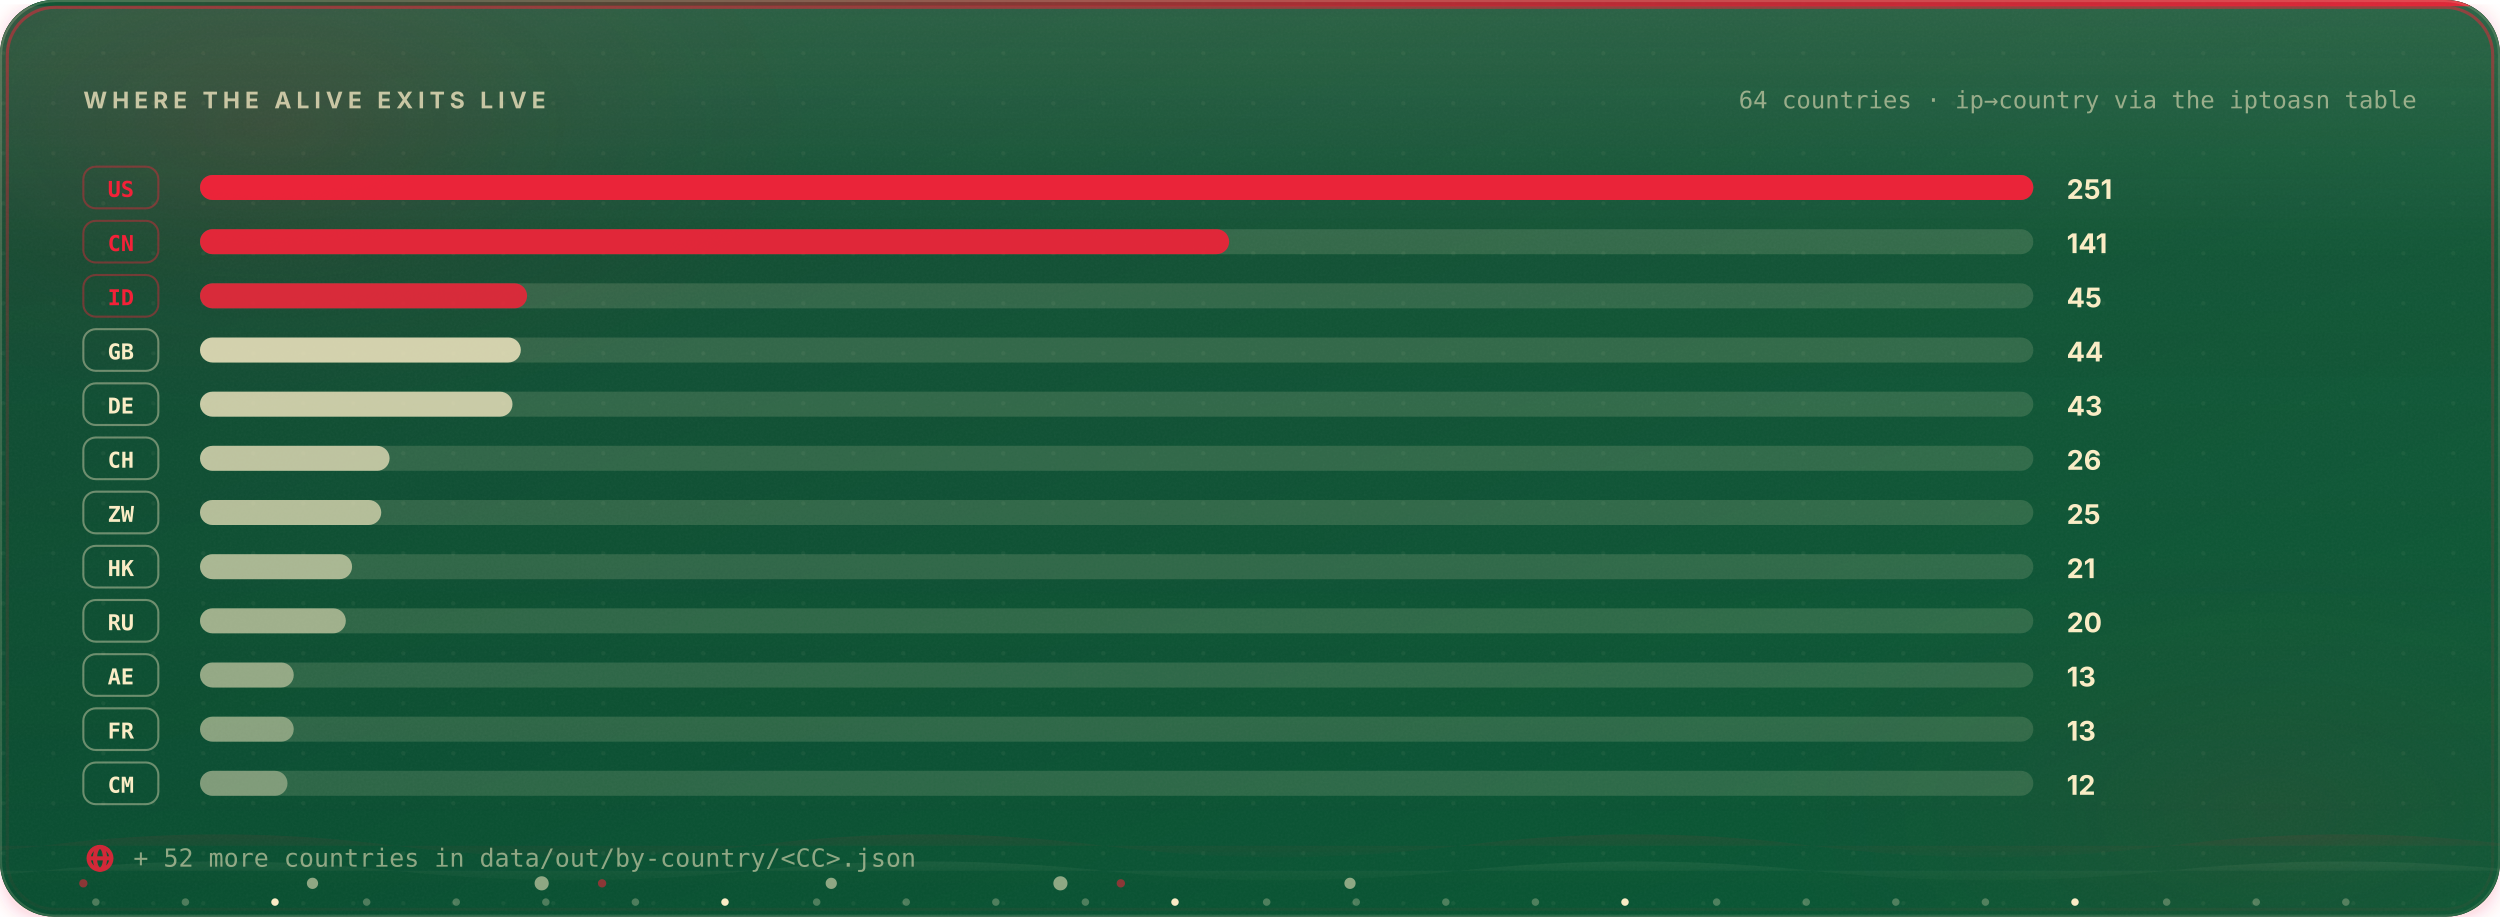
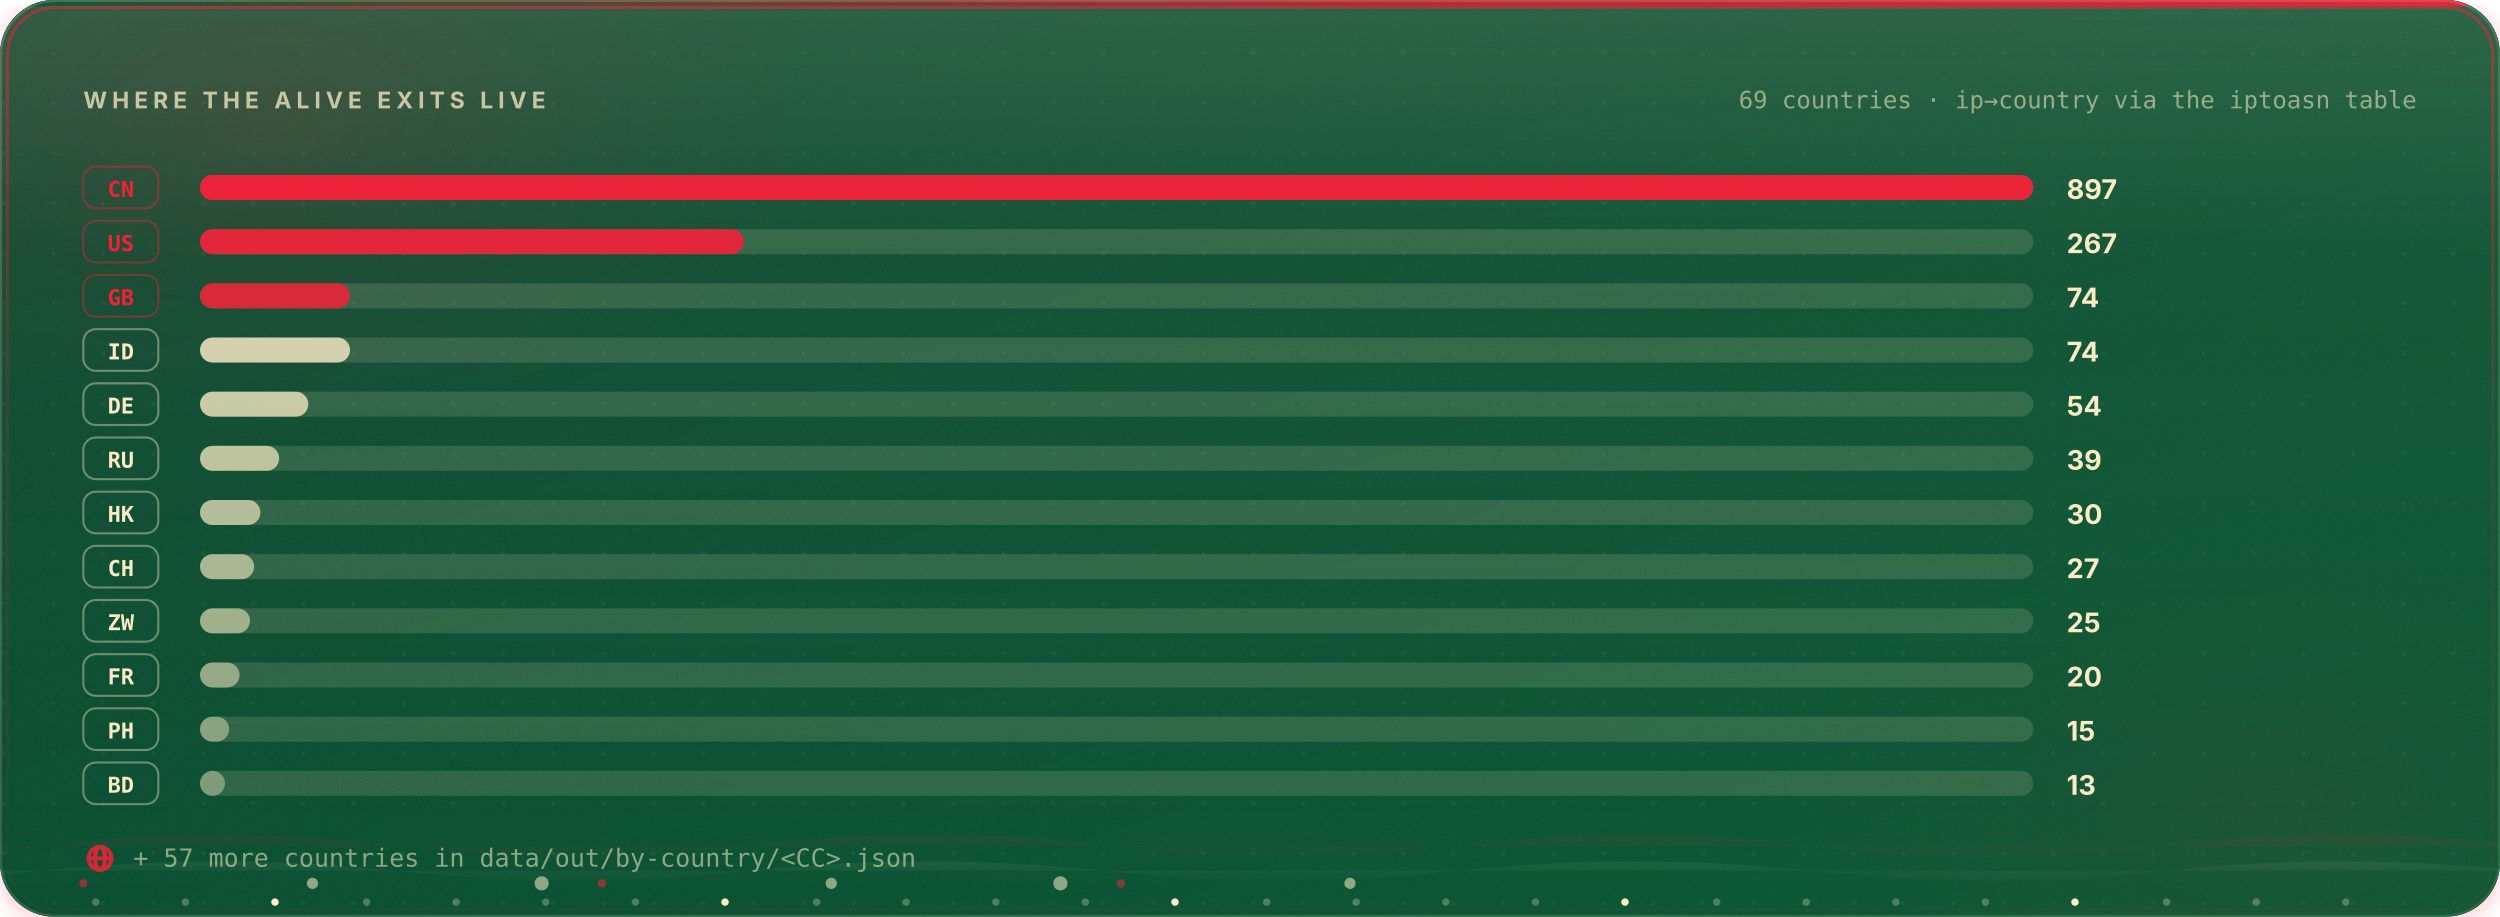
<svg xmlns="http://www.w3.org/2000/svg" width="1200" height="440" viewBox="0 0 1200 440" role="img">
  <defs>
    <linearGradient id="bg-dark" gradientUnits="objectBoundingBox" x1="0.0" y1="0.0" x2="1.0" y2="1.0">
      <stop offset="0" stop-color="#08442C" stop-opacity="1" />
      <stop offset="1" stop-color="#085834" stop-opacity="1" />
    </linearGradient>
    <linearGradient id="tint-dark" gradientUnits="objectBoundingBox" x1="0.0" y1="0.0" x2="0" y2="1">
      <stop offset="0" stop-color="#FAECC5" stop-opacity="0.05" />
      <stop offset="1" stop-color="#FAECC5" stop-opacity="0" />
    </linearGradient>
    <linearGradient id="inner-dark" gradientUnits="objectBoundingBox" x1="0.0" y1="0.0" x2="0" y2="1">
      <stop offset="0" stop-color="#FAECC5" stop-opacity="0.1" />
      <stop offset="0.28" stop-color="#FAECC5" stop-opacity="0" />
    </linearGradient>
    <linearGradient id="topbar-dark" gradientUnits="userSpaceOnUse" x1="0" y1="1.5" x2="1200" y2="1.5">
      <stop offset="0" stop-color="#085834" stop-opacity="0.9" />
      <stop offset="0.55" stop-color="#BD2632" stop-opacity="0.9" />
      <stop offset="1" stop-color="#F32138" stop-opacity="0.9" />
    </linearGradient>
    <linearGradient id="hero-dark" gradientUnits="objectBoundingBox" x1="0.0" y1="0.0" x2="0" y2="1">
      <stop offset="0" stop-color="#F32138" stop-opacity="1" />
      <stop offset="0.55" stop-color="#BD2632" stop-opacity="1" />
      <stop offset="1" stop-color="#FAECC5" stop-opacity="1" />
    </linearGradient>
    <linearGradient id="word-dark" gradientUnits="objectBoundingBox" x1="0" y1="0" x2="1" y2="0">
      <stop offset="0" stop-color="#FAECC5" stop-opacity="1" />
      <stop offset="0.6" stop-color="#F32138" stop-opacity="1" />
      <stop offset="1" stop-color="#BD2632" stop-opacity="1" />
    </linearGradient>
    <linearGradient id="ib-dark" gradientUnits="objectBoundingBox" x1="0.0" y1="0.0" x2="0" y2="1">
      <stop offset="0" stop-color="#F32138" stop-opacity="0.5" />
      <stop offset="0.45" stop-color="#F32138" stop-opacity="0.16" />
      <stop offset="1" stop-color="#F32138" stop-opacity="0.05" />
    </linearGradient>
    <linearGradient id="border-dark" gradientUnits="objectBoundingBox" x1="0.0" y1="0.0" x2="1.0" y2="1.0">
      <stop offset="0" stop-color="#FAECC5" stop-opacity="0.2" />
      <stop offset="1" stop-color="#FAECC5" stop-opacity="0.11" />
    </linearGradient>
    <linearGradient id="div-dark" gradientUnits="objectBoundingBox" x1="0.0" y1="0.0" x2="1" y2="0">
      <stop offset="0" stop-color="#FAECC5" stop-opacity="0.16" />
      <stop offset="1" stop-color="#FAECC5" stop-opacity="0.056" />
    </linearGradient>
    <radialGradient id="glow-dark" cx="0.5" cy="0.5" r="0.5">
      <stop offset="0" stop-color="#F32138" stop-opacity="0.55" />
      <stop offset="0.55" stop-color="#F32138" stop-opacity="0.18" />
      <stop offset="1" stop-color="#F32138" stop-opacity="0" />
    </radialGradient>
    <linearGradient id="shine-dark" gradientUnits="objectBoundingBox" x1="0.0" y1="0.0" x2="1" y2="0">
      <stop offset="0" stop-color="#FAECC5" stop-opacity="0" />
      <stop offset="0.5" stop-color="#FAECC5" stop-opacity="0.06" />
      <stop offset="1" stop-color="#FAECC5" stop-opacity="0" />
    </linearGradient>
    <linearGradient id="wavea-dark" gradientUnits="objectBoundingBox" x1="0.0" y1="0.0" x2="0" y2="1">
      <stop offset="0" stop-color="#F32138" stop-opacity="0.1" />
      <stop offset="1" stop-color="#F32138" stop-opacity="0.02" />
    </linearGradient>
    <linearGradient id="waveb-dark" gradientUnits="objectBoundingBox" x1="0.0" y1="0.0" x2="0" y2="1">
      <stop offset="0" stop-color="#FAECC5" stop-opacity="0.07" />
      <stop offset="1" stop-color="#FAECC5" stop-opacity="0.014" />
    </linearGradient>
    <pattern id="grid-dark" width="24" height="24" patternUnits="userSpaceOnUse">
      <circle cx="1.6" cy="1.6" r="1.05" fill="#FAECC5" />
    </pattern>
    <filter id="grain-dark" x="0" y="0" width="100%" height="100%">
      <feTurbulence type="fractalNoise" baseFrequency="0.9" numOctaves="2" stitchTiles="stitch" result="n" />
      <feColorMatrix in="n" type="saturate" values="0" result="m" />
      <feComposite in="m" in2="SourceGraphic" operator="in" />
    </filter>
    <filter id="shadow-dark" x="-15%" y="-15%" width="130%" height="140%">
      <feDropShadow dx="0" dy="10" stdDeviation="16" flood-color="#F32138" flood-opacity="0.20" />
      <feDropShadow dx="0" dy="2" stdDeviation="5" flood-color="#F32138" flood-opacity="0.25" />
    </filter>
    <clipPath id="clip-dark">
      <rect x="0" y="0" width="1200" height="440" rx="26" />
    </clipPath>
  </defs>
  <style>
      @keyframes fl-dark {
        0% { transform: translateY(0); opacity: 0; }
        12% { opacity: 0.85; }
        80% { opacity: 0.45; }
        100% { transform: translateY(-330px); opacity: 0; }
      }
      .pt-dark { animation: fl-dark 9s linear infinite; }

      @keyframes sw-dark {
        0%, 52% { transform: translateX(0) skewX(-20deg); }
        100% { transform: translateX(1900px) skewX(-20deg); }
      }
      .sweep-dark { animation: sw-dark 7.5s ease-in-out infinite; }

      @keyframes wvm-dark { to { transform: translateX(-170px); } }
      .wv-dark { animation: wvm-dark 9s ease-in-out infinite alternate; }
      .wv2-dark { animation-duration: 14s; }

      @keyframes sp-dark { to { transform: rotate(360deg); } }
      .spin-dark { transform-box: fill-box; transform-origin: center;
                  animation: sp-dark 8s linear infinite; }
      .rev-dark { animation-direction: reverse; }

      @keyframes bt-dark { 50% { transform: scale(1.12); } }
      .beat-dark { transform-box: fill-box; transform-origin: center;
                  animation: bt-dark 2.4s ease-in-out infinite; }

      @keyframes gw-dark { 50% { opacity: 0.55; } }
      .glowG-dark { animation: gw-dark 3.2s ease-in-out infinite; }

      @keyframes shn-dark {
        0%, 46% { transform: translateX(-540px); }
        100% { transform: translateX(1620px); }
      }
      .shn-dark { animation: shn-dark 5.5s ease-in-out infinite; }

      @keyframes bgl-dark { 0%, 100% { opacity: 0.35; } 12% { opacity: 1; } }
      .bgl-dark { animation: bgl-dark 2.2s ease-in-out infinite; }

      @keyframes dsh-dark { to { stroke-dashoffset: -36; } }
      .dash-dark { stroke-dasharray: 8 10; animation: dsh-dark 1.2s linear infinite; }

      @keyframes pk-dark {
        0% { transform: translateX(0); opacity: 0; }
        10% { opacity: 1; }
        88% { opacity: 1; }
        100% { transform: translateX(var(--d, 200px)); opacity: 0; }
      }
      .pk-dark { animation: pk-dark 2.6s linear infinite; }

      @keyframes pkv-dark {
        0% { transform: translateY(0); opacity: 0; }
        10% { opacity: 1; }
        88% { opacity: 1; }
        100% { transform: translateY(var(--dy, 40px)); opacity: 0; }
      }
      .pkv-dark { animation: pkv-dark 2.6s linear infinite; }

      @keyframes pls-dark {
        0% { transform: scale(0.55); opacity: 0.85; }
        100% { transform: scale(2.4); opacity: 0; }
      }
      .pls-dark { transform-box: fill-box; transform-origin: center;
                 animation: pls-dark 2.4s ease-out infinite; }

      @keyframes flt-dark { 50% { transform: translateY(-6px); } }
      .flt-dark { animation: flt-dark 6s ease-in-out infinite; }

      @keyframes grw-dark { from { transform: scaleX(0); } }
      .grow-dark { transform-box: fill-box; transform-origin: left center;
                  animation: grw-dark 1.5s 0.2s ease-out both; }

      @media (prefers-reduced-motion: reduce) {
        .pt-dark,.sweep-dark,.wv-dark,.spin-dark,.rev-dark,.beat-dark,.glowG-dark,.shn-dark,.bgl-dark,.dash-dark,.pk-dark,.pkv-dark,.pls-dark,.flt-dark,.grow-dark { animation: none; }
      }
    </style>
  <g filter="url(#shadow-dark)">
    <rect width="1200" height="440" rx="26" fill="#08442C" />
  </g>
  <g clip-path="url(#clip-dark)">
    <rect width="1200" height="440" fill="url(#bg-dark)" />
    <rect width="1200" height="440" fill="url(#tint-dark)" />
    <rect width="1200" height="440" fill="url(#inner-dark)" />
    <rect width="1200" height="440" fill="url(#grid-dark)" opacity="0.05" />
    <rect width="1200" height="440" fill="#FAECC5" filter="url(#grain-dark)" opacity="0.045" />
    <ellipse cx="130" cy="60" rx="260" ry="140" fill="url(#glow-dark)" opacity="0.22" />
    <ellipse cx="1090" cy="390" rx="240" ry="130" fill="url(#glow-dark)" opacity="0.14" />
    <path class="wv-dark" d="M -320 406 q 85.0 -11 170 0 q 85.0 11 170 0 q 85.0 -11 170 0 q 85.0 11 170 0 q 85.0 -11 170 0 q 85.0 11 170 0 q 85.0 -11 170 0 q 85.0 11 170 0 q 85.0 -11 170 0 q 85.0 11 170 0 q 85.0 -11 170 0 q 85.0 11 170 0 q 85.0 -11 170 0" fill="url(#wavea-dark)" opacity="0.8" />
    <path class="wv-dark wv2-dark" d="M -320 418 q 85.0 -9 170 0 q 85.0 9 170 0 q 85.0 -9 170 0 q 85.0 9 170 0 q 85.0 -9 170 0 q 85.0 9 170 0 q 85.0 -9 170 0 q 85.0 9 170 0 q 85.0 -9 170 0 q 85.0 9 170 0 q 85.0 -9 170 0 q 85.0 9 170 0 q 85.0 -9 170 0" fill="url(#waveb-dark)" opacity="0.9" />
    <rect width="1200" height="3" fill="url(#topbar-dark)" />
    <g class="sweep-dark">
      <rect x="-320" y="-60" width="230" height="560" fill="url(#shine-dark)" opacity="0.75" />
    </g>
    <circle class="pt-dark" cx="40" cy="424" r="2.0" fill="#F32138" opacity="0.55" style="animation-duration:8.0s;animation-delay:-0.0s" />
    <circle class="pt-dark" cx="150" cy="424" r="2.7" fill="#FAECC5" opacity="0.55" style="animation-duration:9.7s;animation-delay:-0.9s" />
    <circle class="pt-dark" cx="260" cy="424" r="3.4" fill="#FAECC5" opacity="0.55" style="animation-duration:11.4s;animation-delay:-1.8s" />
    <circle class="pt-dark" cx="289" cy="424" r="2.0" fill="#F32138" opacity="0.55" style="animation-duration:13.1s;animation-delay:-2.7s" />
    <circle class="pt-dark" cx="399" cy="424" r="2.7" fill="#FAECC5" opacity="0.55" style="animation-duration:8.0s;animation-delay:-3.6s" />
    <circle class="pt-dark" cx="509" cy="424" r="3.4" fill="#FAECC5" opacity="0.55" style="animation-duration:9.7s;animation-delay:-4.5s" />
    <circle class="pt-dark" cx="538" cy="424" r="2.0" fill="#F32138" opacity="0.55" style="animation-duration:11.4s;animation-delay:-5.4s" />
    <circle class="pt-dark" cx="648" cy="424" r="2.7" fill="#FAECC5" opacity="0.55" style="animation-duration:13.1s;animation-delay:-6.3s" />
    <circle cx="46" cy="433" r="1.8" fill="#FAECC5" opacity="0.28" />
    <circle cx="89" cy="433" r="1.8" fill="#FAECC5" opacity="0.28" />
    <circle class="bgl-dark" cx="132" cy="433" r="1.8" fill="#FAECC5" style="animation-delay:-0.46s" />
    <circle cx="176" cy="433" r="1.8" fill="#FAECC5" opacity="0.28" />
    <circle cx="219" cy="433" r="1.8" fill="#FAECC5" opacity="0.28" />
    <circle cx="262" cy="433" r="1.8" fill="#FAECC5" opacity="0.28" />
    <circle cx="305" cy="433" r="1.8" fill="#FAECC5" opacity="0.28" />
    <circle class="bgl-dark" cx="348" cy="433" r="1.8" fill="#FAECC5" style="animation-delay:-1.61s" />
    <circle cx="392" cy="433" r="1.8" fill="#FAECC5" opacity="0.28" />
    <circle cx="435" cy="433" r="1.8" fill="#FAECC5" opacity="0.28" />
    <circle cx="478" cy="433" r="1.8" fill="#FAECC5" opacity="0.28" />
    <circle cx="521" cy="433" r="1.8" fill="#FAECC5" opacity="0.28" />
    <circle class="bgl-dark" cx="564" cy="433" r="1.8" fill="#FAECC5" style="animation-delay:-2.76s" />
    <circle cx="608" cy="433" r="1.8" fill="#FAECC5" opacity="0.28" />
    <circle cx="651" cy="433" r="1.8" fill="#FAECC5" opacity="0.28" />
    <circle cx="694" cy="433" r="1.8" fill="#FAECC5" opacity="0.28" />
    <circle cx="737" cy="433" r="1.8" fill="#FAECC5" opacity="0.28" />
    <circle class="bgl-dark" cx="780" cy="433" r="1.8" fill="#FAECC5" style="animation-delay:-3.91s" />
    <circle cx="824" cy="433" r="1.8" fill="#FAECC5" opacity="0.28" />
    <circle cx="867" cy="433" r="1.8" fill="#FAECC5" opacity="0.28" />
    <circle cx="910" cy="433" r="1.8" fill="#FAECC5" opacity="0.28" />
    <circle cx="953" cy="433" r="1.8" fill="#FAECC5" opacity="0.28" />
    <circle class="bgl-dark" cx="996" cy="433" r="1.8" fill="#FAECC5" style="animation-delay:-5.06s" />
    <circle cx="1040" cy="433" r="1.8" fill="#FAECC5" opacity="0.28" />
    <circle cx="1083" cy="433" r="1.8" fill="#FAECC5" opacity="0.28" />
    <circle cx="1126" cy="433" r="1.8" fill="#FAECC5" opacity="0.28" />
  </g>
  <rect x="3.5" y="3.5" width="1193" height="433" rx="23" fill="none" stroke="url(#ib-dark)" stroke-width="1.5" />
  <rect x="0.5" y="0.5" width="1199" height="439" rx="26" fill="none" stroke="url(#border-dark)" stroke-width="1" />
  <text x="40" y="52" font-family="Space Grotesk, Inter, system-ui, -apple-system, Segoe UI, sans-serif" font-size="11" font-weight="700" fill="#FAECC5" text-anchor="start" letter-spacing="2.4" opacity="0.75">WHERE THE ALIVE EXITS LIVE</text>
-   <text x="1160" y="52" font-family="IBM Plex Mono, ui-monospace, SFMono-Regular, Menlo, monospace" font-size="11.5" font-weight="500" fill="#FAECC5" text-anchor="end" opacity="0.55">64 countries · ip→country via the iptoasn table</text>
+   <text x="1160" y="52" font-family="IBM Plex Mono, ui-monospace, SFMono-Regular, Menlo, monospace" font-size="11.5" font-weight="500" fill="#FAECC5" text-anchor="end" opacity="0.55">69 countries · ip→country via the iptoasn table</text>
  <rect x="40" y="80" width="36" height="20" rx="6" fill="none" stroke="#F32138" stroke-opacity="0.4" stroke-width="1" />
-   <text x="58" y="94.5" font-family="IBM Plex Mono, ui-monospace, SFMono-Regular, Menlo, monospace" font-size="10.5" font-weight="700" fill="#F32138" text-anchor="middle">US</text>
+   <text x="58" y="94.5" font-family="IBM Plex Mono, ui-monospace, SFMono-Regular, Menlo, monospace" font-size="10.5" font-weight="700" fill="#F32138" text-anchor="middle">CN</text>
  <rect x="96" y="84" width="880" height="12" rx="6" fill="#FAECC5" fill-opacity="0.14" />
  <rect class="grow-dark" x="96" y="84" width="880" height="12" rx="6" fill="#F32138" fill-opacity="0.95" style="animation-delay:0.15s" />
-   <text x="992" y="95.5" font-family="Space Grotesk, Inter, system-ui, -apple-system, Segoe UI, sans-serif" font-size="13" font-weight="700" fill="#FAECC5" text-anchor="start">251</text>
+   <text x="992" y="95.5" font-family="Space Grotesk, Inter, system-ui, -apple-system, Segoe UI, sans-serif" font-size="13" font-weight="700" fill="#FAECC5" text-anchor="start">897</text>
  <rect x="40" y="106" width="36" height="20" rx="6" fill="none" stroke="#F32138" stroke-opacity="0.4" stroke-width="1" />
-   <text x="58" y="120.5" font-family="IBM Plex Mono, ui-monospace, SFMono-Regular, Menlo, monospace" font-size="10.5" font-weight="700" fill="#F32138" text-anchor="middle">CN</text>
+   <text x="58" y="120.5" font-family="IBM Plex Mono, ui-monospace, SFMono-Regular, Menlo, monospace" font-size="10.5" font-weight="700" fill="#F32138" text-anchor="middle">US</text>
  <rect x="96" y="110" width="880" height="12" rx="6" fill="#FAECC5" fill-opacity="0.14" />
-   <rect class="grow-dark" x="96" y="110" width="494" height="12" rx="6" fill="#F32138" fill-opacity="0.90" style="animation-delay:0.22s" />
-   <text x="992" y="121.5" font-family="Space Grotesk, Inter, system-ui, -apple-system, Segoe UI, sans-serif" font-size="13" font-weight="700" fill="#FAECC5" text-anchor="start">141</text>
+   <rect class="grow-dark" x="96" y="110" width="261" height="12" rx="6" fill="#F32138" fill-opacity="0.90" style="animation-delay:0.22s" />
+   <text x="992" y="121.5" font-family="Space Grotesk, Inter, system-ui, -apple-system, Segoe UI, sans-serif" font-size="13" font-weight="700" fill="#FAECC5" text-anchor="start">267</text>
  <rect x="40" y="132" width="36" height="20" rx="6" fill="none" stroke="#F32138" stroke-opacity="0.4" stroke-width="1" />
-   <text x="58" y="146.5" font-family="IBM Plex Mono, ui-monospace, SFMono-Regular, Menlo, monospace" font-size="10.5" font-weight="700" fill="#F32138" text-anchor="middle">ID</text>
+   <text x="58" y="146.5" font-family="IBM Plex Mono, ui-monospace, SFMono-Regular, Menlo, monospace" font-size="10.5" font-weight="700" fill="#F32138" text-anchor="middle">GB</text>
  <rect x="96" y="136" width="880" height="12" rx="6" fill="#FAECC5" fill-opacity="0.14" />
-   <rect class="grow-dark" x="96" y="136" width="157" height="12" rx="6" fill="#F32138" fill-opacity="0.85" style="animation-delay:0.29s" />
-   <text x="992" y="147.5" font-family="Space Grotesk, Inter, system-ui, -apple-system, Segoe UI, sans-serif" font-size="13" font-weight="700" fill="#FAECC5" text-anchor="start">45</text>
+   <rect class="grow-dark" x="96" y="136" width="72" height="12" rx="6" fill="#F32138" fill-opacity="0.85" style="animation-delay:0.29s" />
+   <text x="992" y="147.5" font-family="Space Grotesk, Inter, system-ui, -apple-system, Segoe UI, sans-serif" font-size="13" font-weight="700" fill="#FAECC5" text-anchor="start">74</text>
  <rect x="40" y="158" width="36" height="20" rx="6" fill="none" stroke="#FAECC5" stroke-opacity="0.4" stroke-width="1" />
-   <text x="58" y="172.5" font-family="IBM Plex Mono, ui-monospace, SFMono-Regular, Menlo, monospace" font-size="10.5" font-weight="700" fill="#FAECC5" text-anchor="middle">GB</text>
+   <text x="58" y="172.5" font-family="IBM Plex Mono, ui-monospace, SFMono-Regular, Menlo, monospace" font-size="10.5" font-weight="700" fill="#FAECC5" text-anchor="middle">ID</text>
  <rect x="96" y="162" width="880" height="12" rx="6" fill="#FAECC5" fill-opacity="0.14" />
-   <rect class="grow-dark" x="96" y="162" width="154" height="12" rx="6" fill="#FAECC5" fill-opacity="0.80" style="animation-delay:0.36s" />
-   <text x="992" y="173.5" font-family="Space Grotesk, Inter, system-ui, -apple-system, Segoe UI, sans-serif" font-size="13" font-weight="700" fill="#FAECC5" text-anchor="start">44</text>
+   <rect class="grow-dark" x="96" y="162" width="72" height="12" rx="6" fill="#FAECC5" fill-opacity="0.80" style="animation-delay:0.36s" />
+   <text x="992" y="173.5" font-family="Space Grotesk, Inter, system-ui, -apple-system, Segoe UI, sans-serif" font-size="13" font-weight="700" fill="#FAECC5" text-anchor="start">74</text>
  <rect x="40" y="184" width="36" height="20" rx="6" fill="none" stroke="#FAECC5" stroke-opacity="0.4" stroke-width="1" />
  <text x="58" y="198.5" font-family="IBM Plex Mono, ui-monospace, SFMono-Regular, Menlo, monospace" font-size="10.5" font-weight="700" fill="#FAECC5" text-anchor="middle">DE</text>
  <rect x="96" y="188" width="880" height="12" rx="6" fill="#FAECC5" fill-opacity="0.14" />
-   <rect class="grow-dark" x="96" y="188" width="150" height="12" rx="6" fill="#FAECC5" fill-opacity="0.75" style="animation-delay:0.43s" />
-   <text x="992" y="199.5" font-family="Space Grotesk, Inter, system-ui, -apple-system, Segoe UI, sans-serif" font-size="13" font-weight="700" fill="#FAECC5" text-anchor="start">43</text>
+   <rect class="grow-dark" x="96" y="188" width="52" height="12" rx="6" fill="#FAECC5" fill-opacity="0.75" style="animation-delay:0.43s" />
+   <text x="992" y="199.5" font-family="Space Grotesk, Inter, system-ui, -apple-system, Segoe UI, sans-serif" font-size="13" font-weight="700" fill="#FAECC5" text-anchor="start">54</text>
  <rect x="40" y="210" width="36" height="20" rx="6" fill="none" stroke="#FAECC5" stroke-opacity="0.4" stroke-width="1" />
-   <text x="58" y="224.5" font-family="IBM Plex Mono, ui-monospace, SFMono-Regular, Menlo, monospace" font-size="10.5" font-weight="700" fill="#FAECC5" text-anchor="middle">CH</text>
+   <text x="58" y="224.5" font-family="IBM Plex Mono, ui-monospace, SFMono-Regular, Menlo, monospace" font-size="10.5" font-weight="700" fill="#FAECC5" text-anchor="middle">RU</text>
  <rect x="96" y="214" width="880" height="12" rx="6" fill="#FAECC5" fill-opacity="0.14" />
-   <rect class="grow-dark" x="96" y="214" width="91" height="12" rx="6" fill="#FAECC5" fill-opacity="0.70" style="animation-delay:0.50s" />
-   <text x="992" y="225.5" font-family="Space Grotesk, Inter, system-ui, -apple-system, Segoe UI, sans-serif" font-size="13" font-weight="700" fill="#FAECC5" text-anchor="start">26</text>
+   <rect class="grow-dark" x="96" y="214" width="38" height="12" rx="6" fill="#FAECC5" fill-opacity="0.70" style="animation-delay:0.50s" />
+   <text x="992" y="225.5" font-family="Space Grotesk, Inter, system-ui, -apple-system, Segoe UI, sans-serif" font-size="13" font-weight="700" fill="#FAECC5" text-anchor="start">39</text>
  <rect x="40" y="236" width="36" height="20" rx="6" fill="none" stroke="#FAECC5" stroke-opacity="0.4" stroke-width="1" />
-   <text x="58" y="250.5" font-family="IBM Plex Mono, ui-monospace, SFMono-Regular, Menlo, monospace" font-size="10.5" font-weight="700" fill="#FAECC5" text-anchor="middle">ZW</text>
+   <text x="58" y="250.5" font-family="IBM Plex Mono, ui-monospace, SFMono-Regular, Menlo, monospace" font-size="10.5" font-weight="700" fill="#FAECC5" text-anchor="middle">HK</text>
  <rect x="96" y="240" width="880" height="12" rx="6" fill="#FAECC5" fill-opacity="0.14" />
-   <rect class="grow-dark" x="96" y="240" width="87" height="12" rx="6" fill="#FAECC5" fill-opacity="0.65" style="animation-delay:0.57s" />
-   <text x="992" y="251.5" font-family="Space Grotesk, Inter, system-ui, -apple-system, Segoe UI, sans-serif" font-size="13" font-weight="700" fill="#FAECC5" text-anchor="start">25</text>
+   <rect class="grow-dark" x="96" y="240" width="29" height="12" rx="6" fill="#FAECC5" fill-opacity="0.65" style="animation-delay:0.57s" />
+   <text x="992" y="251.5" font-family="Space Grotesk, Inter, system-ui, -apple-system, Segoe UI, sans-serif" font-size="13" font-weight="700" fill="#FAECC5" text-anchor="start">30</text>
  <rect x="40" y="262" width="36" height="20" rx="6" fill="none" stroke="#FAECC5" stroke-opacity="0.4" stroke-width="1" />
-   <text x="58" y="276.5" font-family="IBM Plex Mono, ui-monospace, SFMono-Regular, Menlo, monospace" font-size="10.5" font-weight="700" fill="#FAECC5" text-anchor="middle">HK</text>
+   <text x="58" y="276.5" font-family="IBM Plex Mono, ui-monospace, SFMono-Regular, Menlo, monospace" font-size="10.5" font-weight="700" fill="#FAECC5" text-anchor="middle">CH</text>
  <rect x="96" y="266" width="880" height="12" rx="6" fill="#FAECC5" fill-opacity="0.14" />
-   <rect class="grow-dark" x="96" y="266" width="73" height="12" rx="6" fill="#FAECC5" fill-opacity="0.60" style="animation-delay:0.64s" />
-   <text x="992" y="277.5" font-family="Space Grotesk, Inter, system-ui, -apple-system, Segoe UI, sans-serif" font-size="13" font-weight="700" fill="#FAECC5" text-anchor="start">21</text>
+   <rect class="grow-dark" x="96" y="266" width="26" height="12" rx="6" fill="#FAECC5" fill-opacity="0.60" style="animation-delay:0.64s" />
+   <text x="992" y="277.5" font-family="Space Grotesk, Inter, system-ui, -apple-system, Segoe UI, sans-serif" font-size="13" font-weight="700" fill="#FAECC5" text-anchor="start">27</text>
  <rect x="40" y="288" width="36" height="20" rx="6" fill="none" stroke="#FAECC5" stroke-opacity="0.4" stroke-width="1" />
-   <text x="58" y="302.5" font-family="IBM Plex Mono, ui-monospace, SFMono-Regular, Menlo, monospace" font-size="10.5" font-weight="700" fill="#FAECC5" text-anchor="middle">RU</text>
+   <text x="58" y="302.5" font-family="IBM Plex Mono, ui-monospace, SFMono-Regular, Menlo, monospace" font-size="10.5" font-weight="700" fill="#FAECC5" text-anchor="middle">ZW</text>
  <rect x="96" y="292" width="880" height="12" rx="6" fill="#FAECC5" fill-opacity="0.14" />
-   <rect class="grow-dark" x="96" y="292" width="70" height="12" rx="6" fill="#FAECC5" fill-opacity="0.55" style="animation-delay:0.71s" />
-   <text x="992" y="303.5" font-family="Space Grotesk, Inter, system-ui, -apple-system, Segoe UI, sans-serif" font-size="13" font-weight="700" fill="#FAECC5" text-anchor="start">20</text>
+   <rect class="grow-dark" x="96" y="292" width="24" height="12" rx="6" fill="#FAECC5" fill-opacity="0.55" style="animation-delay:0.71s" />
+   <text x="992" y="303.5" font-family="Space Grotesk, Inter, system-ui, -apple-system, Segoe UI, sans-serif" font-size="13" font-weight="700" fill="#FAECC5" text-anchor="start">25</text>
  <rect x="40" y="314" width="36" height="20" rx="6" fill="none" stroke="#FAECC5" stroke-opacity="0.4" stroke-width="1" />
-   <text x="58" y="328.5" font-family="IBM Plex Mono, ui-monospace, SFMono-Regular, Menlo, monospace" font-size="10.5" font-weight="700" fill="#FAECC5" text-anchor="middle">AE</text>
+   <text x="58" y="328.5" font-family="IBM Plex Mono, ui-monospace, SFMono-Regular, Menlo, monospace" font-size="10.5" font-weight="700" fill="#FAECC5" text-anchor="middle">FR</text>
  <rect x="96" y="318" width="880" height="12" rx="6" fill="#FAECC5" fill-opacity="0.14" />
-   <rect class="grow-dark" x="96" y="318" width="45" height="12" rx="6" fill="#FAECC5" fill-opacity="0.50" style="animation-delay:0.78s" />
-   <text x="992" y="329.5" font-family="Space Grotesk, Inter, system-ui, -apple-system, Segoe UI, sans-serif" font-size="13" font-weight="700" fill="#FAECC5" text-anchor="start">13</text>
+   <rect class="grow-dark" x="96" y="318" width="19" height="12" rx="6" fill="#FAECC5" fill-opacity="0.50" style="animation-delay:0.78s" />
+   <text x="992" y="329.5" font-family="Space Grotesk, Inter, system-ui, -apple-system, Segoe UI, sans-serif" font-size="13" font-weight="700" fill="#FAECC5" text-anchor="start">20</text>
  <rect x="40" y="340" width="36" height="20" rx="6" fill="none" stroke="#FAECC5" stroke-opacity="0.4" stroke-width="1" />
-   <text x="58" y="354.5" font-family="IBM Plex Mono, ui-monospace, SFMono-Regular, Menlo, monospace" font-size="10.5" font-weight="700" fill="#FAECC5" text-anchor="middle">FR</text>
+   <text x="58" y="354.5" font-family="IBM Plex Mono, ui-monospace, SFMono-Regular, Menlo, monospace" font-size="10.5" font-weight="700" fill="#FAECC5" text-anchor="middle">PH</text>
  <rect x="96" y="344" width="880" height="12" rx="6" fill="#FAECC5" fill-opacity="0.14" />
-   <rect class="grow-dark" x="96" y="344" width="45" height="12" rx="6" fill="#FAECC5" fill-opacity="0.45" style="animation-delay:0.85s" />
-   <text x="992" y="355.5" font-family="Space Grotesk, Inter, system-ui, -apple-system, Segoe UI, sans-serif" font-size="13" font-weight="700" fill="#FAECC5" text-anchor="start">13</text>
+   <rect class="grow-dark" x="96" y="344" width="14" height="12" rx="6" fill="#FAECC5" fill-opacity="0.45" style="animation-delay:0.85s" />
+   <text x="992" y="355.5" font-family="Space Grotesk, Inter, system-ui, -apple-system, Segoe UI, sans-serif" font-size="13" font-weight="700" fill="#FAECC5" text-anchor="start">15</text>
  <rect x="40" y="366" width="36" height="20" rx="6" fill="none" stroke="#FAECC5" stroke-opacity="0.4" stroke-width="1" />
-   <text x="58" y="380.5" font-family="IBM Plex Mono, ui-monospace, SFMono-Regular, Menlo, monospace" font-size="10.5" font-weight="700" fill="#FAECC5" text-anchor="middle">CM</text>
+   <text x="58" y="380.5" font-family="IBM Plex Mono, ui-monospace, SFMono-Regular, Menlo, monospace" font-size="10.5" font-weight="700" fill="#FAECC5" text-anchor="middle">BD</text>
  <rect x="96" y="370" width="880" height="12" rx="6" fill="#FAECC5" fill-opacity="0.14" />
-   <rect class="grow-dark" x="96" y="370" width="42" height="12" rx="6" fill="#FAECC5" fill-opacity="0.40" style="animation-delay:0.92s" />
-   <text x="992" y="381.5" font-family="Space Grotesk, Inter, system-ui, -apple-system, Segoe UI, sans-serif" font-size="13" font-weight="700" fill="#FAECC5" text-anchor="start">12</text>
+   <rect class="grow-dark" x="96" y="370" width="12" height="12" rx="6" fill="#FAECC5" fill-opacity="0.40" style="animation-delay:0.92s" />
+   <text x="992" y="381.5" font-family="Space Grotesk, Inter, system-ui, -apple-system, Segoe UI, sans-serif" font-size="13" font-weight="700" fill="#FAECC5" text-anchor="start">13</text>
  <g transform="translate(40.0,404.0) scale(0.6667)" fill="none" stroke="#F32138" stroke-width="3.00" stroke-linecap="round" stroke-linejoin="round" opacity="0.85">
    <circle cx="12" cy="12" r="8.2" />
    <ellipse cx="12" cy="12" rx="3.6" ry="8.2" />
    <path d="M4.4 12 H19.6" />
  </g>
-   <text x="64" y="416" font-family="IBM Plex Mono, ui-monospace, SFMono-Regular, Menlo, monospace" font-size="12" font-weight="500" fill="#FAECC5" text-anchor="start" opacity="0.55">+ 52 more countries in data/out/by-country/&lt;CC&gt;.json</text>
+   <text x="64" y="416" font-family="IBM Plex Mono, ui-monospace, SFMono-Regular, Menlo, monospace" font-size="12" font-weight="500" fill="#FAECC5" text-anchor="start" opacity="0.55">+ 57 more countries in data/out/by-country/&lt;CC&gt;.json</text>
</svg>
